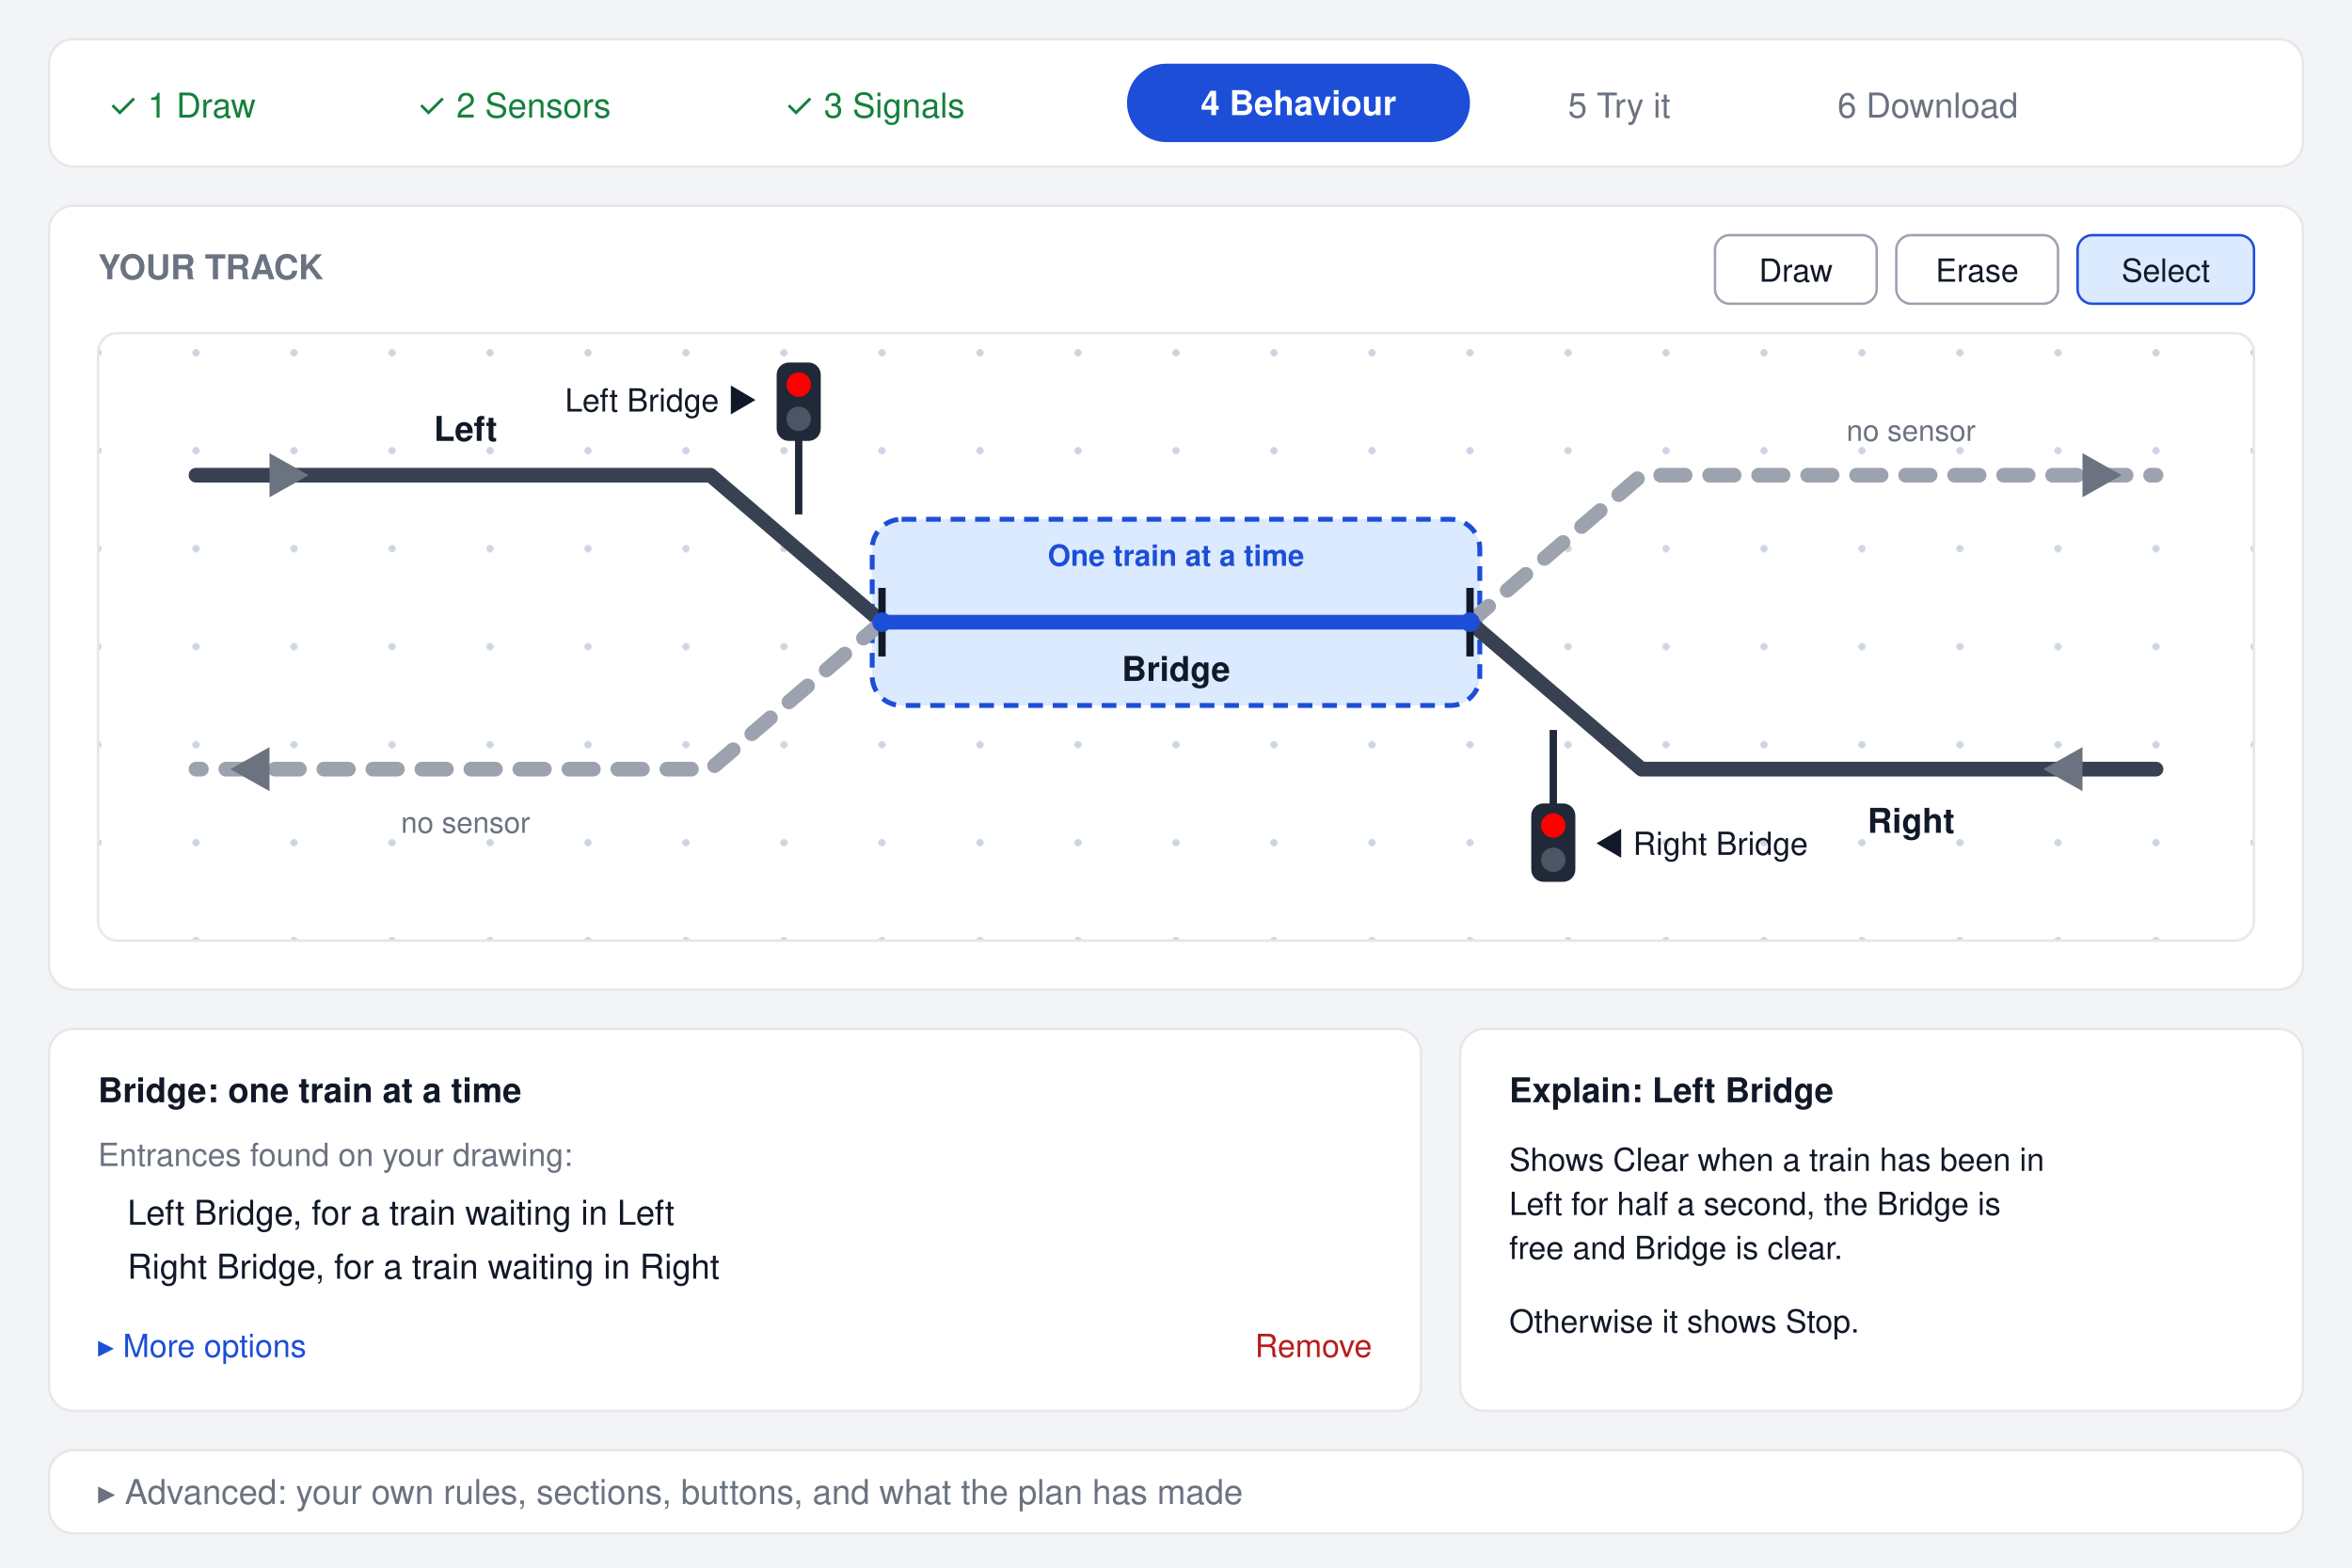
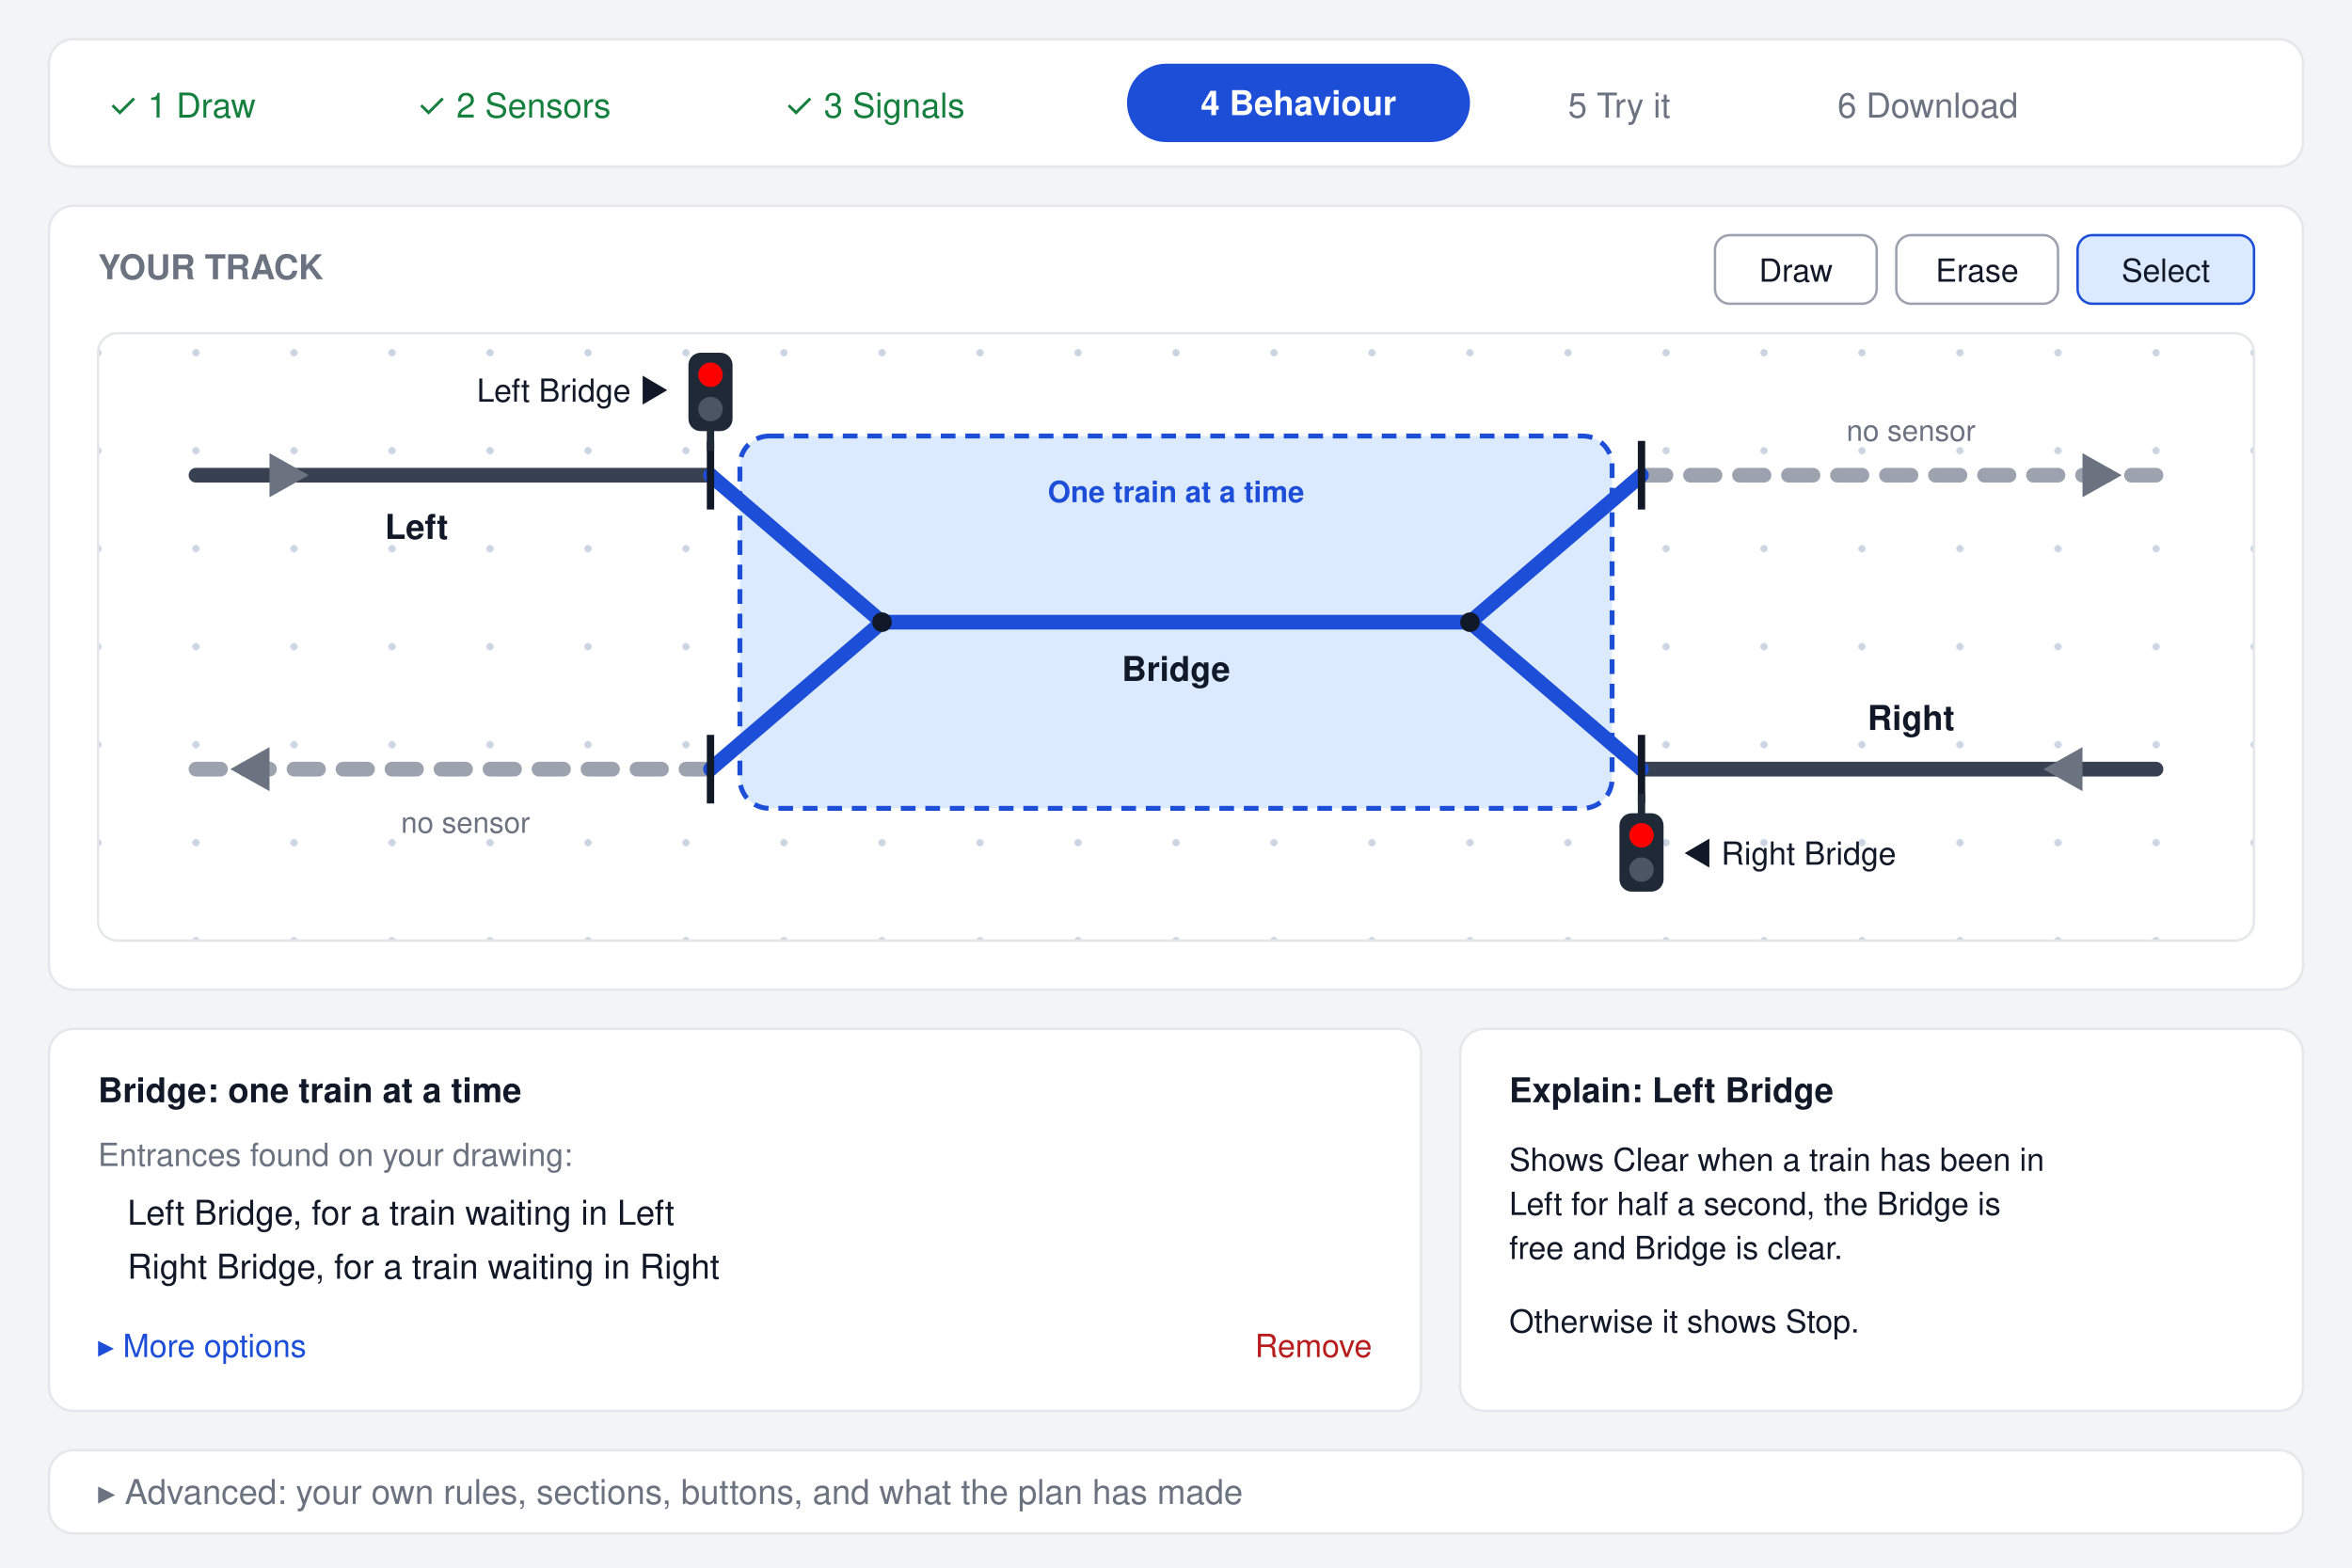
<svg xmlns="http://www.w3.org/2000/svg" width="960" height="640" viewBox="0 0 960 640" font-family="-apple-system, Segoe UI, Helvetica, Arial, sans-serif" font-size="14" fill="#111827">
  <defs>
    <pattern id="grid" width="40" height="40" patternUnits="userSpaceOnUse">
      <circle cx="20" cy="20" r="1.5" fill="#cbd5e1" />
    </pattern>
  </defs>
  <rect width="960" height="640" fill="#f3f4f6" />
  <g transform="translate(20,16)">
    <rect width="920" height="52" rx="10" fill="#fff" stroke="#e5e7eb" />
    <g fill="#15803d">
      <text x="24" y="32">✓ 1 Draw</text>
      <text x="150" y="32">✓ 2 Sensors</text>
      <text x="300" y="32">✓ 3 Signals</text>
    </g>
    <rect x="440" y="10" width="140" height="32" rx="16" fill="#1d4ed8" />
    <text x="510" y="31" text-anchor="middle" fill="#fff" font-weight="600">4 Behaviour</text>
    <text x="620" y="32" fill="#6b7280">5 Try it</text>
    <text x="730" y="32" fill="#6b7280">6 Download</text>
  </g>
  <g transform="translate(20,84)">
    <rect width="920" height="320" rx="10" fill="#fff" stroke="#e5e7eb" />
    <text x="20" y="30" font-weight="700" fill="#6b7280">YOUR TRACK</text>
    <g font-size="13">
      <rect x="680" y="12" width="66" height="28" rx="6" fill="#fff" stroke="#9ca3af" />
      <text x="713" y="31" text-anchor="middle">Draw</text>
      <rect x="754" y="12" width="66" height="28" rx="6" fill="#fff" stroke="#9ca3af" />
      <text x="787" y="31" text-anchor="middle">Erase</text>
      <rect x="828" y="12" width="72" height="28" rx="6" fill="#dbeafe" stroke="#1d4ed8" />
      <text x="864" y="31" text-anchor="middle">Select</text>
    </g>
    <rect x="20" y="52" width="880" height="248" rx="8" fill="url(#grid)" stroke="#e5e7eb" />
-     <rect x="336" y="128" width="248" height="76" rx="12" fill="#dbeafe" stroke="#1d4ed8" stroke-width="2" stroke-dasharray="6 4" />
-     <text x="460" y="147" text-anchor="middle" font-size="12" fill="#1d4ed8" font-weight="600">One train at a time</text>
+     <rect x="282" y="94" width="356" height="152" rx="12" fill="#dbeafe" stroke="#1d4ed8" stroke-width="2" stroke-dasharray="6 4" />
+     <text x="460" y="121" text-anchor="middle" font-size="12" fill="#1d4ed8" font-weight="600">One train at a time</text>
    <g fill="none" stroke-width="6" stroke-linecap="round" stroke-linejoin="round">
-       <path d="M60 110 H270 L340 170" stroke="#374151" />
-       <path d="M340 170 H580" stroke="#1d4ed8" />
-       <path d="M580 170 L650 110 H860" stroke="#9ca3af" stroke-dasharray="10 10" />
-       <path d="M580 170 L650 230 H860" stroke="#374151" />
-       <path d="M340 170 L270 230 H60" stroke="#9ca3af" stroke-dasharray="10 10" />
+       <path d="M60 110 H270" stroke="#374151" />
+       <path d="M60 230 H270" stroke="#9ca3af" stroke-dasharray="10 10" />
+       <path d="M650 110 H860" stroke="#9ca3af" stroke-dasharray="10 10" />
+       <path d="M650 230 H860" stroke="#374151" />
+       <path d="M270 110 L340 170 L270 230 M340 170 H580 M650 110 L580 170 L650 230" stroke="#1d4ed8" />
    </g>
    <g fill="#6b7280">
      <path d="M90 101 l16 9 -16 9z" />
      <path d="M830 101 l16 9 -16 9z" />
      <path d="M830 221 l-16 9 16 9z" />
      <path d="M90 221 l-16 9 16 9z" />
    </g>
    <g stroke="#111827" stroke-width="3">
-       <line x1="340" y1="156" x2="340" y2="184" />
-       <line x1="580" y1="156" x2="580" y2="184" />
+       <line x1="270" y1="96" x2="270" y2="124" />
+       <line x1="270" y1="216" x2="270" y2="244" />
+       <line x1="650" y1="96" x2="650" y2="124" />
+       <line x1="650" y1="216" x2="650" y2="244" />
    </g>
-     <g fill="#1d4ed8">
+     <g fill="#111827">
      <circle cx="340" cy="170" r="4" />
      <circle cx="580" cy="170" r="4" />
    </g>
    <g>
-       <line x1="306" y1="92" x2="306" y2="126" stroke="#1f2937" stroke-width="3" />
-       <rect x="297" y="64" width="18" height="32" rx="5" fill="#1f2937" />
-       <circle cx="306" cy="73" r="5" fill="#ff0000" />
-       <circle cx="306" cy="87" r="5" fill="#4b5563" />
-       <text x="289" y="84" text-anchor="end" font-size="13">Left Bridge ▶</text>
-       <line x1="614" y1="214" x2="614" y2="248" stroke="#1f2937" stroke-width="3" />
-       <rect x="605" y="244" width="18" height="32" rx="5" fill="#1f2937" />
-       <circle cx="614" cy="253" r="5" fill="#ff0000" />
-       <circle cx="614" cy="267" r="5" fill="#4b5563" />
-       <text x="631" y="265" font-size="13">◀ Right Bridge</text>
+       <line x1="270" y1="90" x2="270" y2="100" stroke="#1f2937" stroke-width="3" />
+       <rect x="261" y="60" width="18" height="32" rx="5" fill="#1f2937" />
+       <circle cx="270" cy="69" r="5" fill="#ff0000" />
+       <circle cx="270" cy="83" r="5" fill="#4b5563" />
+       <text x="253" y="80" text-anchor="end" font-size="13">Left Bridge ▶</text>
+       <line x1="650" y1="240" x2="650" y2="250" stroke="#1f2937" stroke-width="3" />
+       <rect x="641" y="248" width="18" height="32" rx="5" fill="#1f2937" />
+       <circle cx="650" cy="257" r="5" fill="#ff0000" />
+       <circle cx="650" cy="271" r="5" fill="#4b5563" />
+       <text x="667" y="269" font-size="13">◀ Right Bridge</text>
    </g>
    <g text-anchor="middle" font-weight="600">
-       <text x="170" y="96">Left</text>
+       <text x="150" y="136">Left</text>
      <text x="460" y="194">Bridge</text>
-       <text x="760" y="256">Right</text>
+       <text x="760" y="214">Right</text>
    </g>
    <g text-anchor="middle" font-size="12" fill="#6b7280">
      <text x="760" y="96">no sensor</text>
      <text x="170" y="256">no sensor</text>
    </g>
  </g>
  <g transform="translate(20,420)">
    <rect width="560" height="156" rx="10" fill="#fff" stroke="#e5e7eb" />
    <text x="20" y="30" font-weight="700">Bridge: one train at a time</text>
    <text x="20" y="56" fill="#6b7280" font-size="13">Entrances found on your drawing:</text>
    <text x="32" y="80">Left Bridge, for a train waiting in Left</text>
    <text x="32" y="102">Right Bridge, for a train waiting in Right</text>
    <text x="20" y="134" fill="#1d4ed8" font-size="13">▸ More options</text>
    <text x="540" y="134" text-anchor="end" fill="#b91c1c" font-size="13">Remove</text>
  </g>
  <g transform="translate(596,420)">
    <rect width="344" height="156" rx="10" fill="#fff" stroke="#e5e7eb" />
    <text x="20" y="30" font-weight="700">Explain: Left Bridge</text>
    <g font-size="13">
      <text x="20" y="58">Shows Clear when a train has been in</text>
      <text x="20" y="76">Left for half a second, the Bridge is</text>
      <text x="20" y="94">free and Bridge is clear.</text>
      <text x="20" y="124">Otherwise it shows Stop.</text>
    </g>
  </g>
  <rect x="20" y="592" width="920" height="34" rx="10" fill="#fff" stroke="#e5e7eb" />
  <text x="40" y="614" fill="#6b7280">▸ Advanced: your own rules, sections, buttons, and what the plan has made</text>
</svg>
